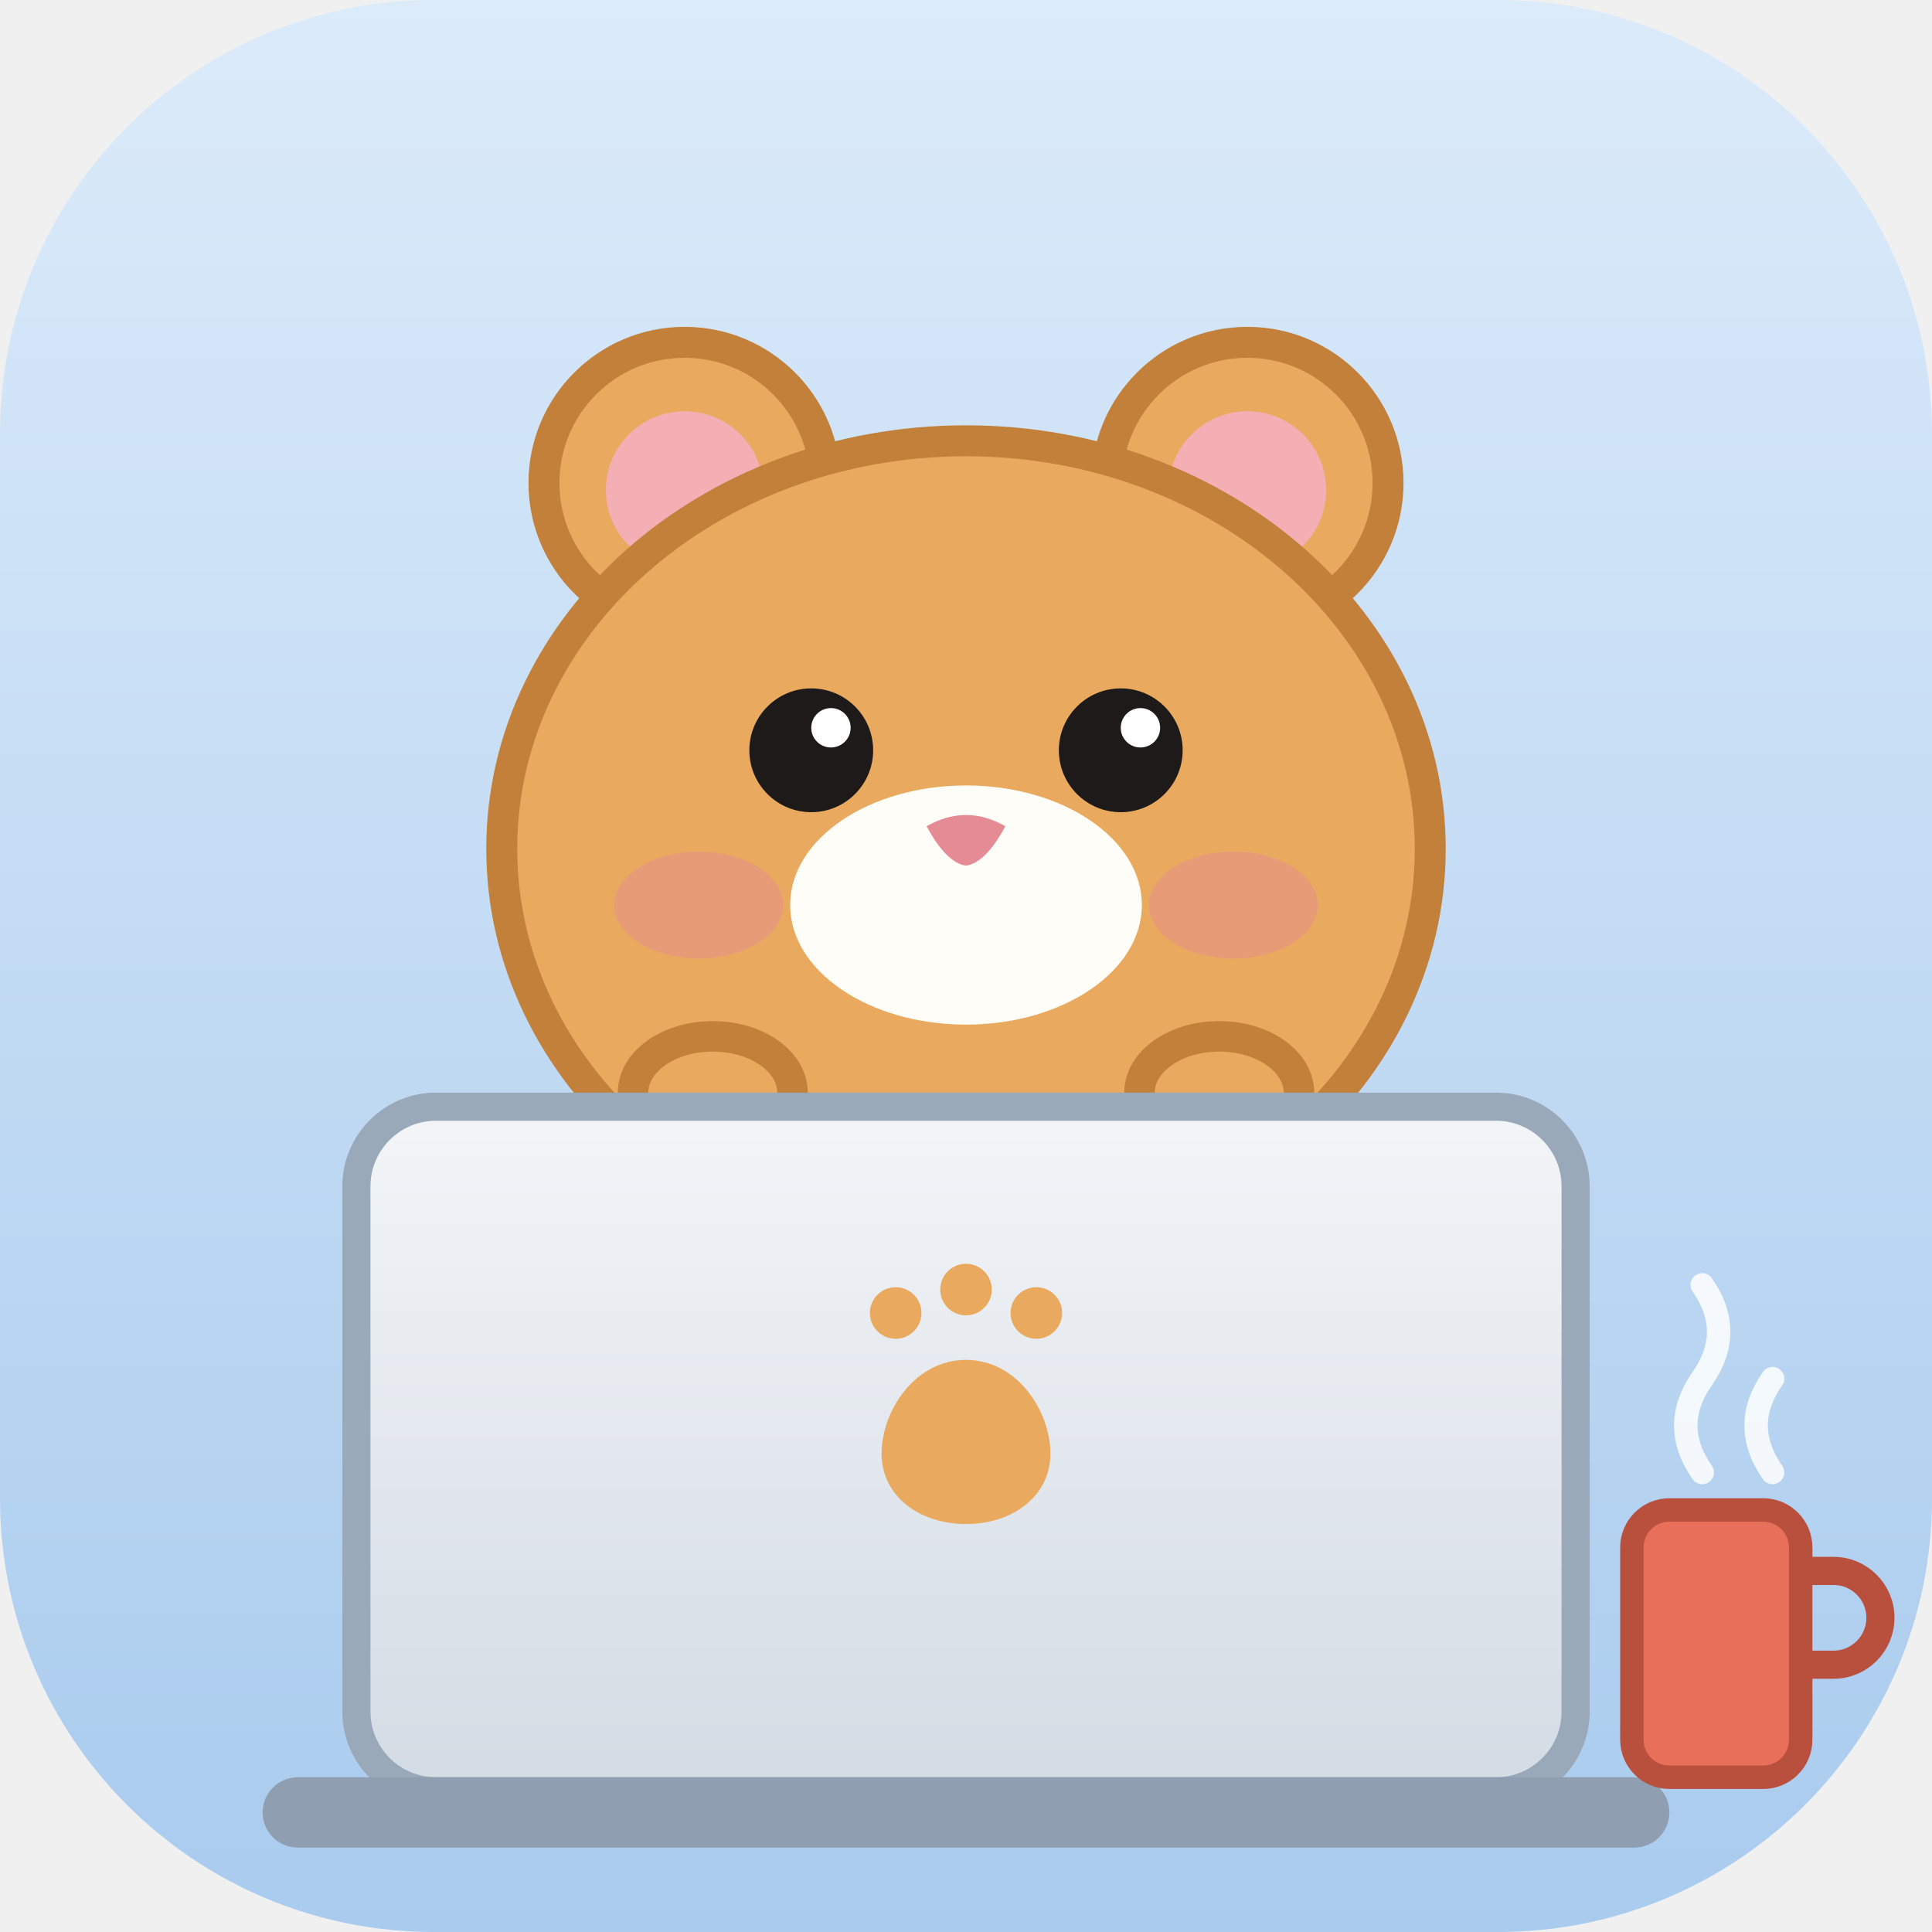
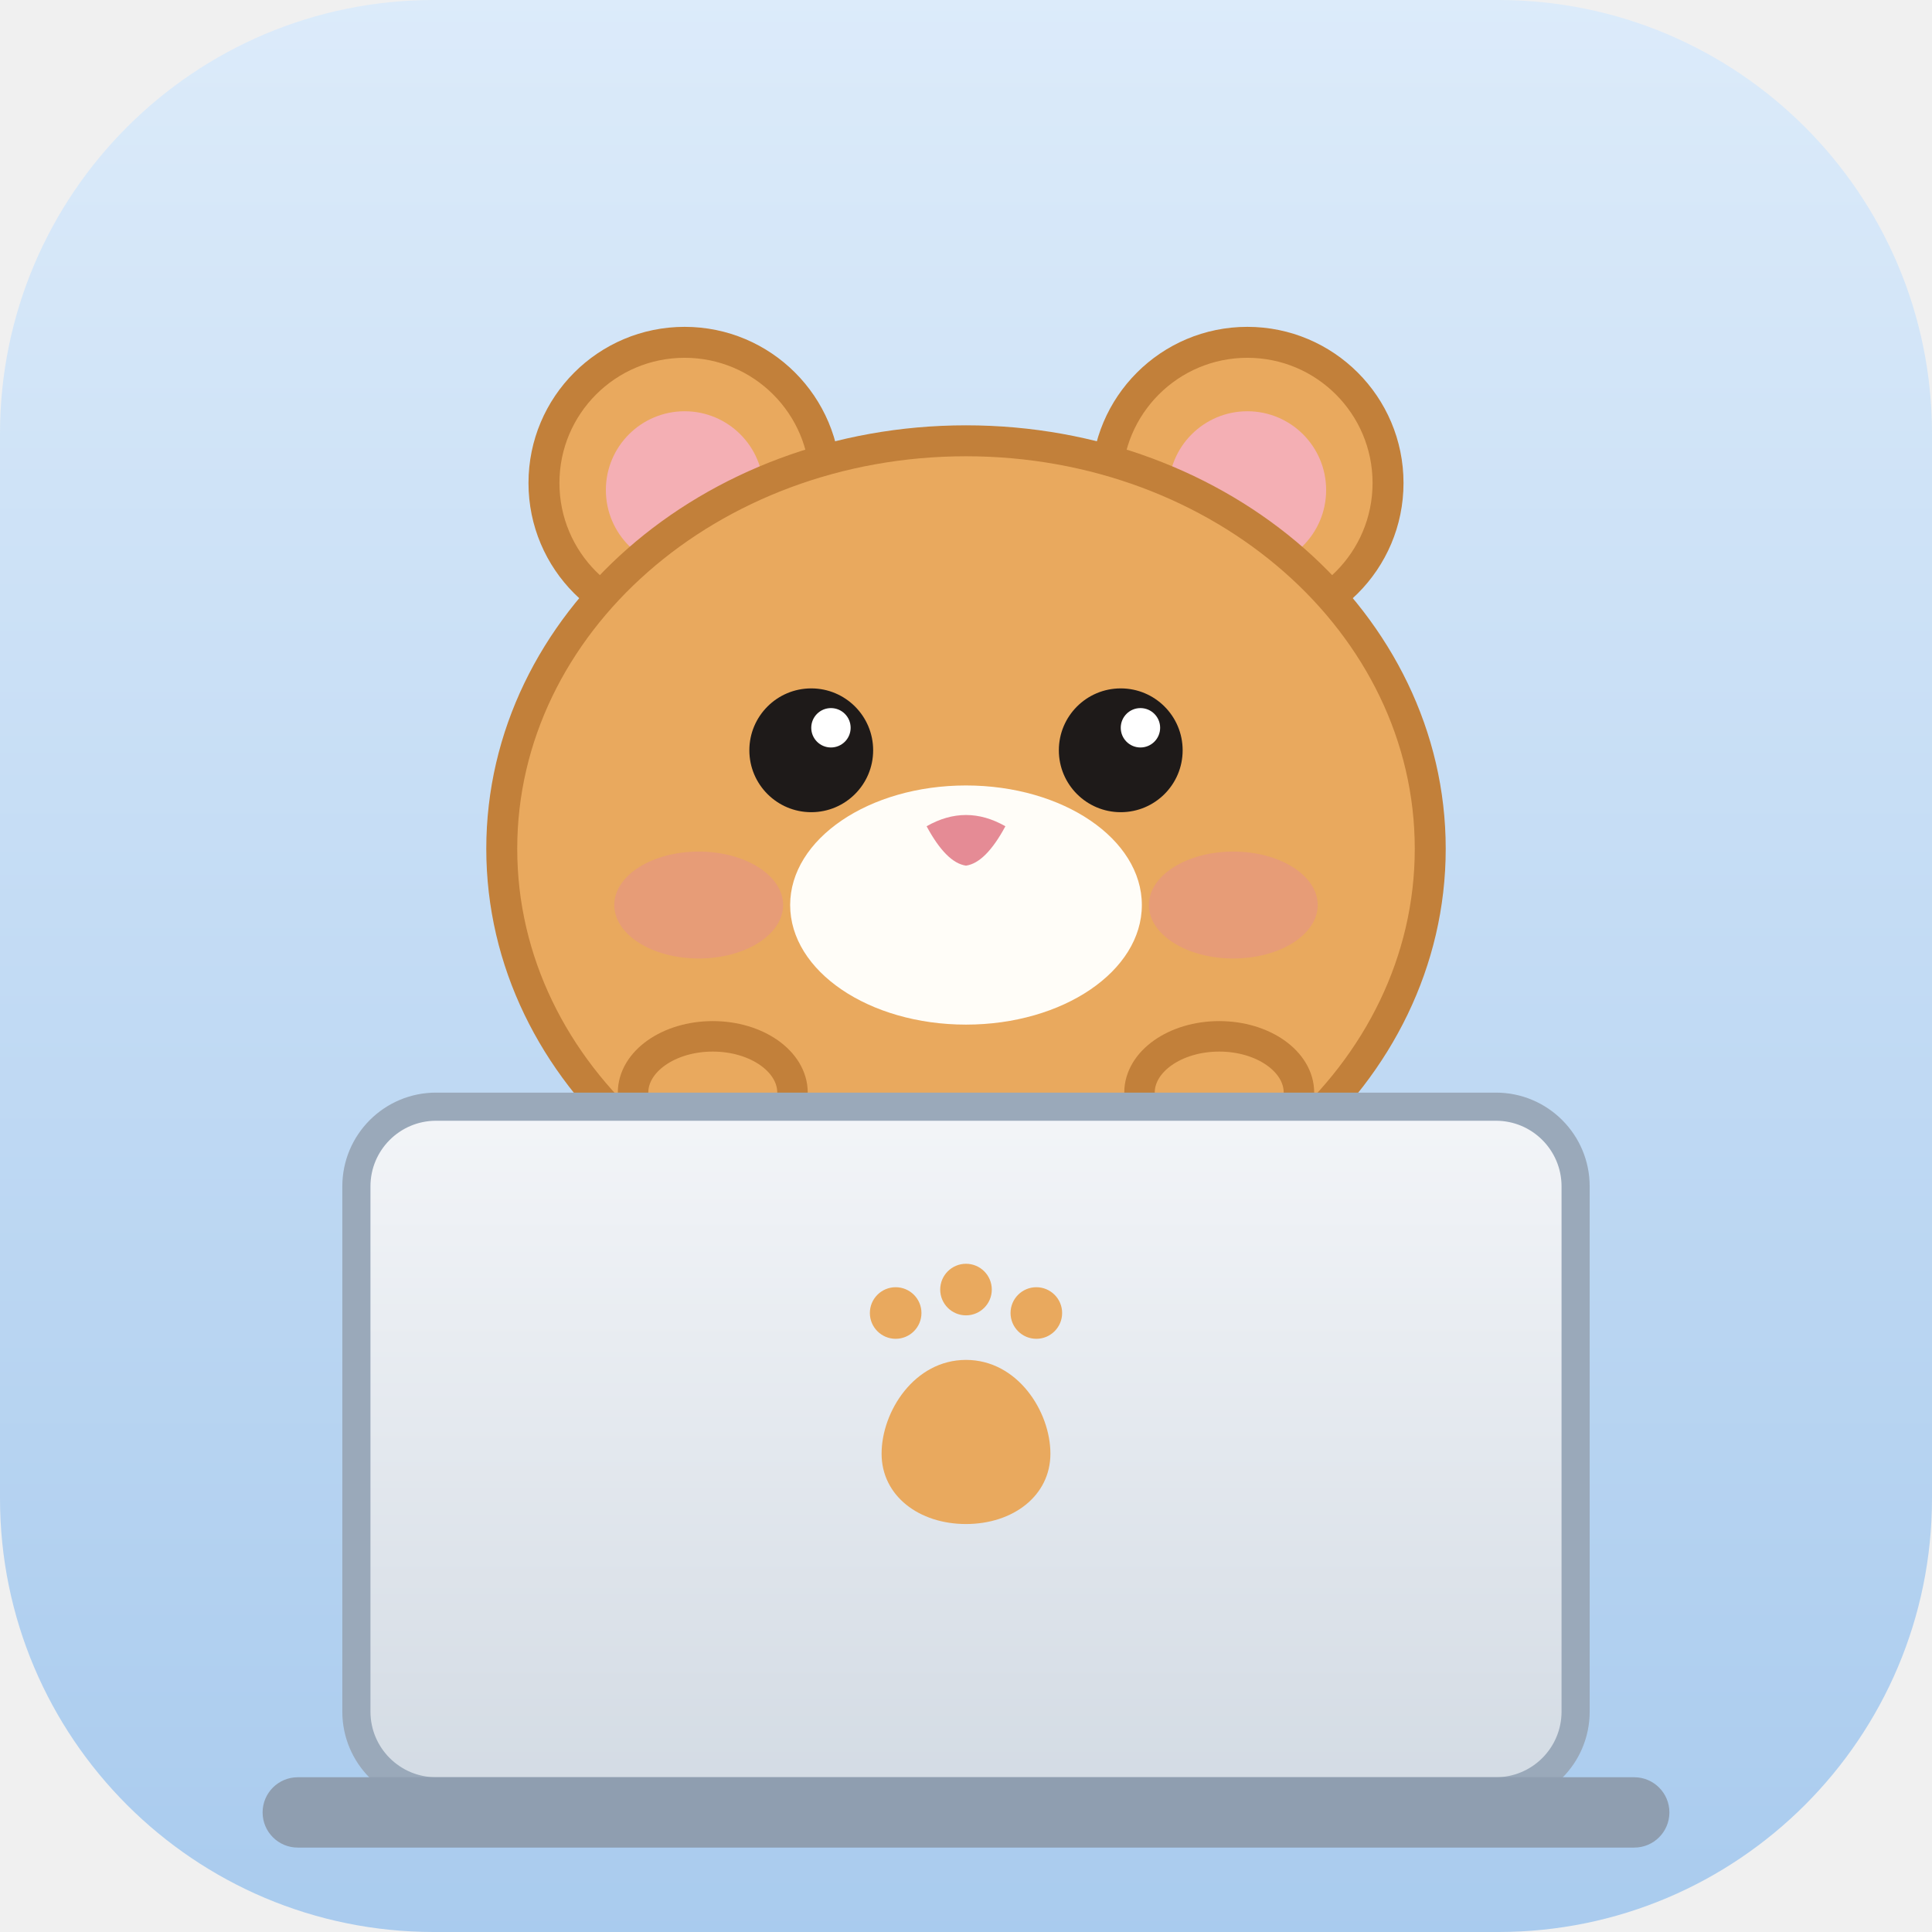
<svg xmlns="http://www.w3.org/2000/svg" viewBox="100 100 824 824" width="824" height="824">
  <defs>
    <linearGradient id="bg" x1="0" y1="0" x2="0" y2="1">
      <stop offset="0" stop-color="#DCEBFA" />
      <stop offset="1" stop-color="#A9CBEE" />
    </linearGradient>
    <linearGradient id="lid" x1="0" y1="0" x2="0" y2="1">
      <stop offset="0" stop-color="#F3F5F8" />
      <stop offset="1" stop-color="#D3DBE4" />
    </linearGradient>
    <clipPath id="tile">
      <rect x="100" y="100" width="824" height="824" rx="185" />
    </clipPath>
  </defs>
  <rect x="100" y="100" width="824" height="824" rx="185" fill="url(#bg)" />
  <g clip-path="url(#tile)">
    <g transform="translate(212 96) scale(6)">
      <circle cx="30" cy="35" r="10" fill="#E9A95E" stroke="#C2803A" stroke-width="2.2" />
      <circle cx="70" cy="35" r="10" fill="#E9A95E" stroke="#C2803A" stroke-width="2.2" />
      <circle cx="30" cy="35.5" r="5.6" fill="#F4AFB4" />
      <circle cx="70" cy="35.5" r="5.6" fill="#F4AFB4" />
      <ellipse cx="50" cy="61" rx="33" ry="29" fill="#E9A95E" stroke="#C2803A" stroke-width="2.2" />
      <ellipse cx="50" cy="65" rx="12.5" ry="8.5" fill="#FFFDF8" />
      <circle cx="39" cy="54" r="4.4" fill="#1E1A19" />
      <circle cx="61" cy="54" r="4.4" fill="#1E1A19" />
      <circle cx="40.4" cy="52.4" r="1.4" fill="#FFFFFF" />
      <circle cx="62.4" cy="52.4" r="1.4" fill="#FFFFFF" />
      <ellipse cx="31" cy="65" rx="6" ry="3.8" fill="#E58B95" opacity=".45" />
      <ellipse cx="69" cy="65" rx="6" ry="3.8" fill="#E58B95" opacity=".45" />
      <path d="M47.2 59.4 Q50 57.8 52.8 59.4 Q51.4 62 50 62.2 Q48.6 62 47.2 59.4 Z" fill="#E58B95" />
    </g>
    <ellipse cx="404" cy="566" rx="34" ry="24" fill="#E9A95E" stroke="#C2803A" stroke-width="13" />
    <ellipse cx="620" cy="566" rx="34" ry="24" fill="#E9A95E" stroke="#C2803A" stroke-width="13" />
    <rect x="252" y="572" width="520" height="292" rx="34" fill="url(#lid)" stroke="#9AA9BA" stroke-width="12" />
    <g fill="#E9A95E">
      <path d="M512 680 c-22 0 -36 22 -36 40 c0 18 16 30 36 30 c20 0 36 -12 36 -30 c0 -18 -14 -40 -36 -40 Z" />
      <circle cx="482" cy="660" r="11" />
      <circle cx="512" cy="650" r="11" />
      <circle cx="542" cy="660" r="11" />
    </g>
    <rect x="212" y="858" width="600" height="30" rx="15" fill="#8F9EB0" />
-     <g transform="translate(838 810)">
-       <path d="M-12 -82 q-14 -20 0 -40 q14 -20 0 -40" stroke="#FFFFFF" stroke-width="10" stroke-linecap="round" fill="none" opacity=".85" />
-       <path d="M18 -82 q-14 -20 0 -40" stroke="#FFFFFF" stroke-width="10" stroke-linecap="round" fill="none" opacity=".85" />
-       <rect x="-42" y="-66" width="72" height="114" rx="16" fill="#E86F5A" stroke="#B9503E" stroke-width="10" />
-       <path d="M30 -40 h14 a20 20 0 0 1 0 40 h-14" stroke="#B9503E" stroke-width="12" fill="none" />
-     </g>
  </g>
</svg>
